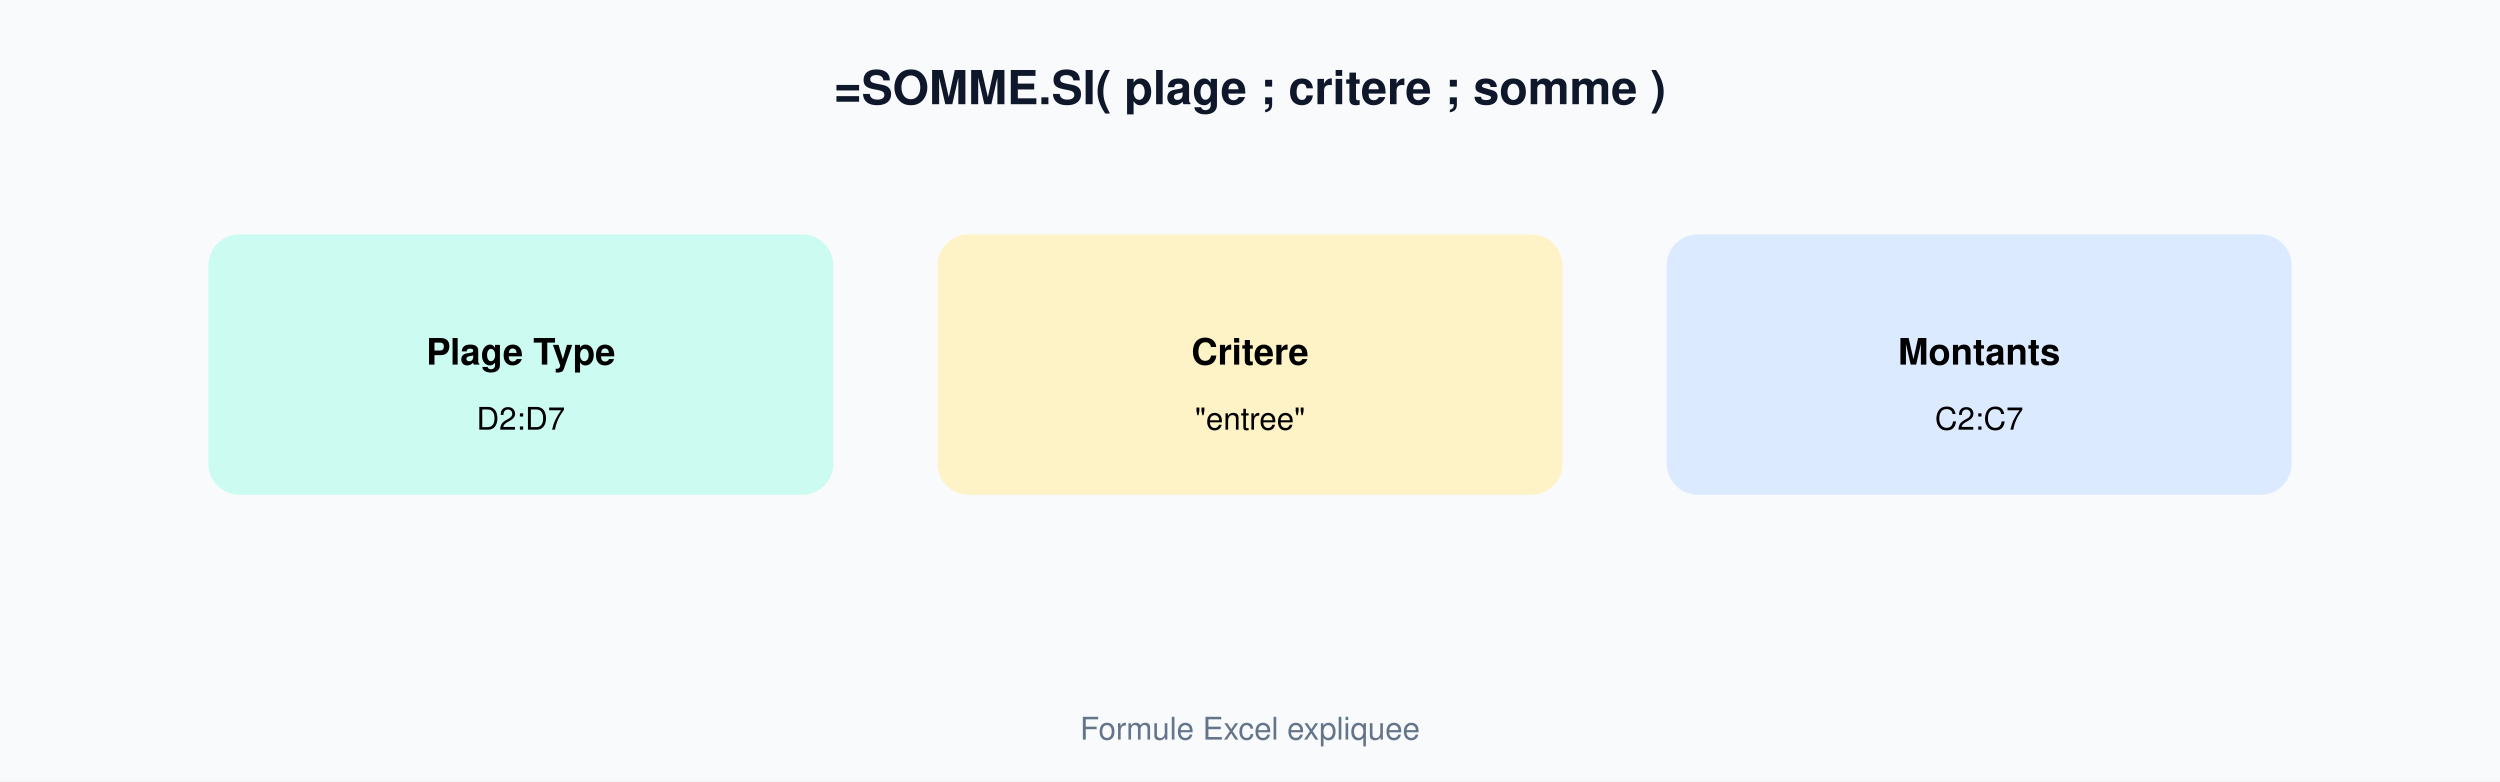
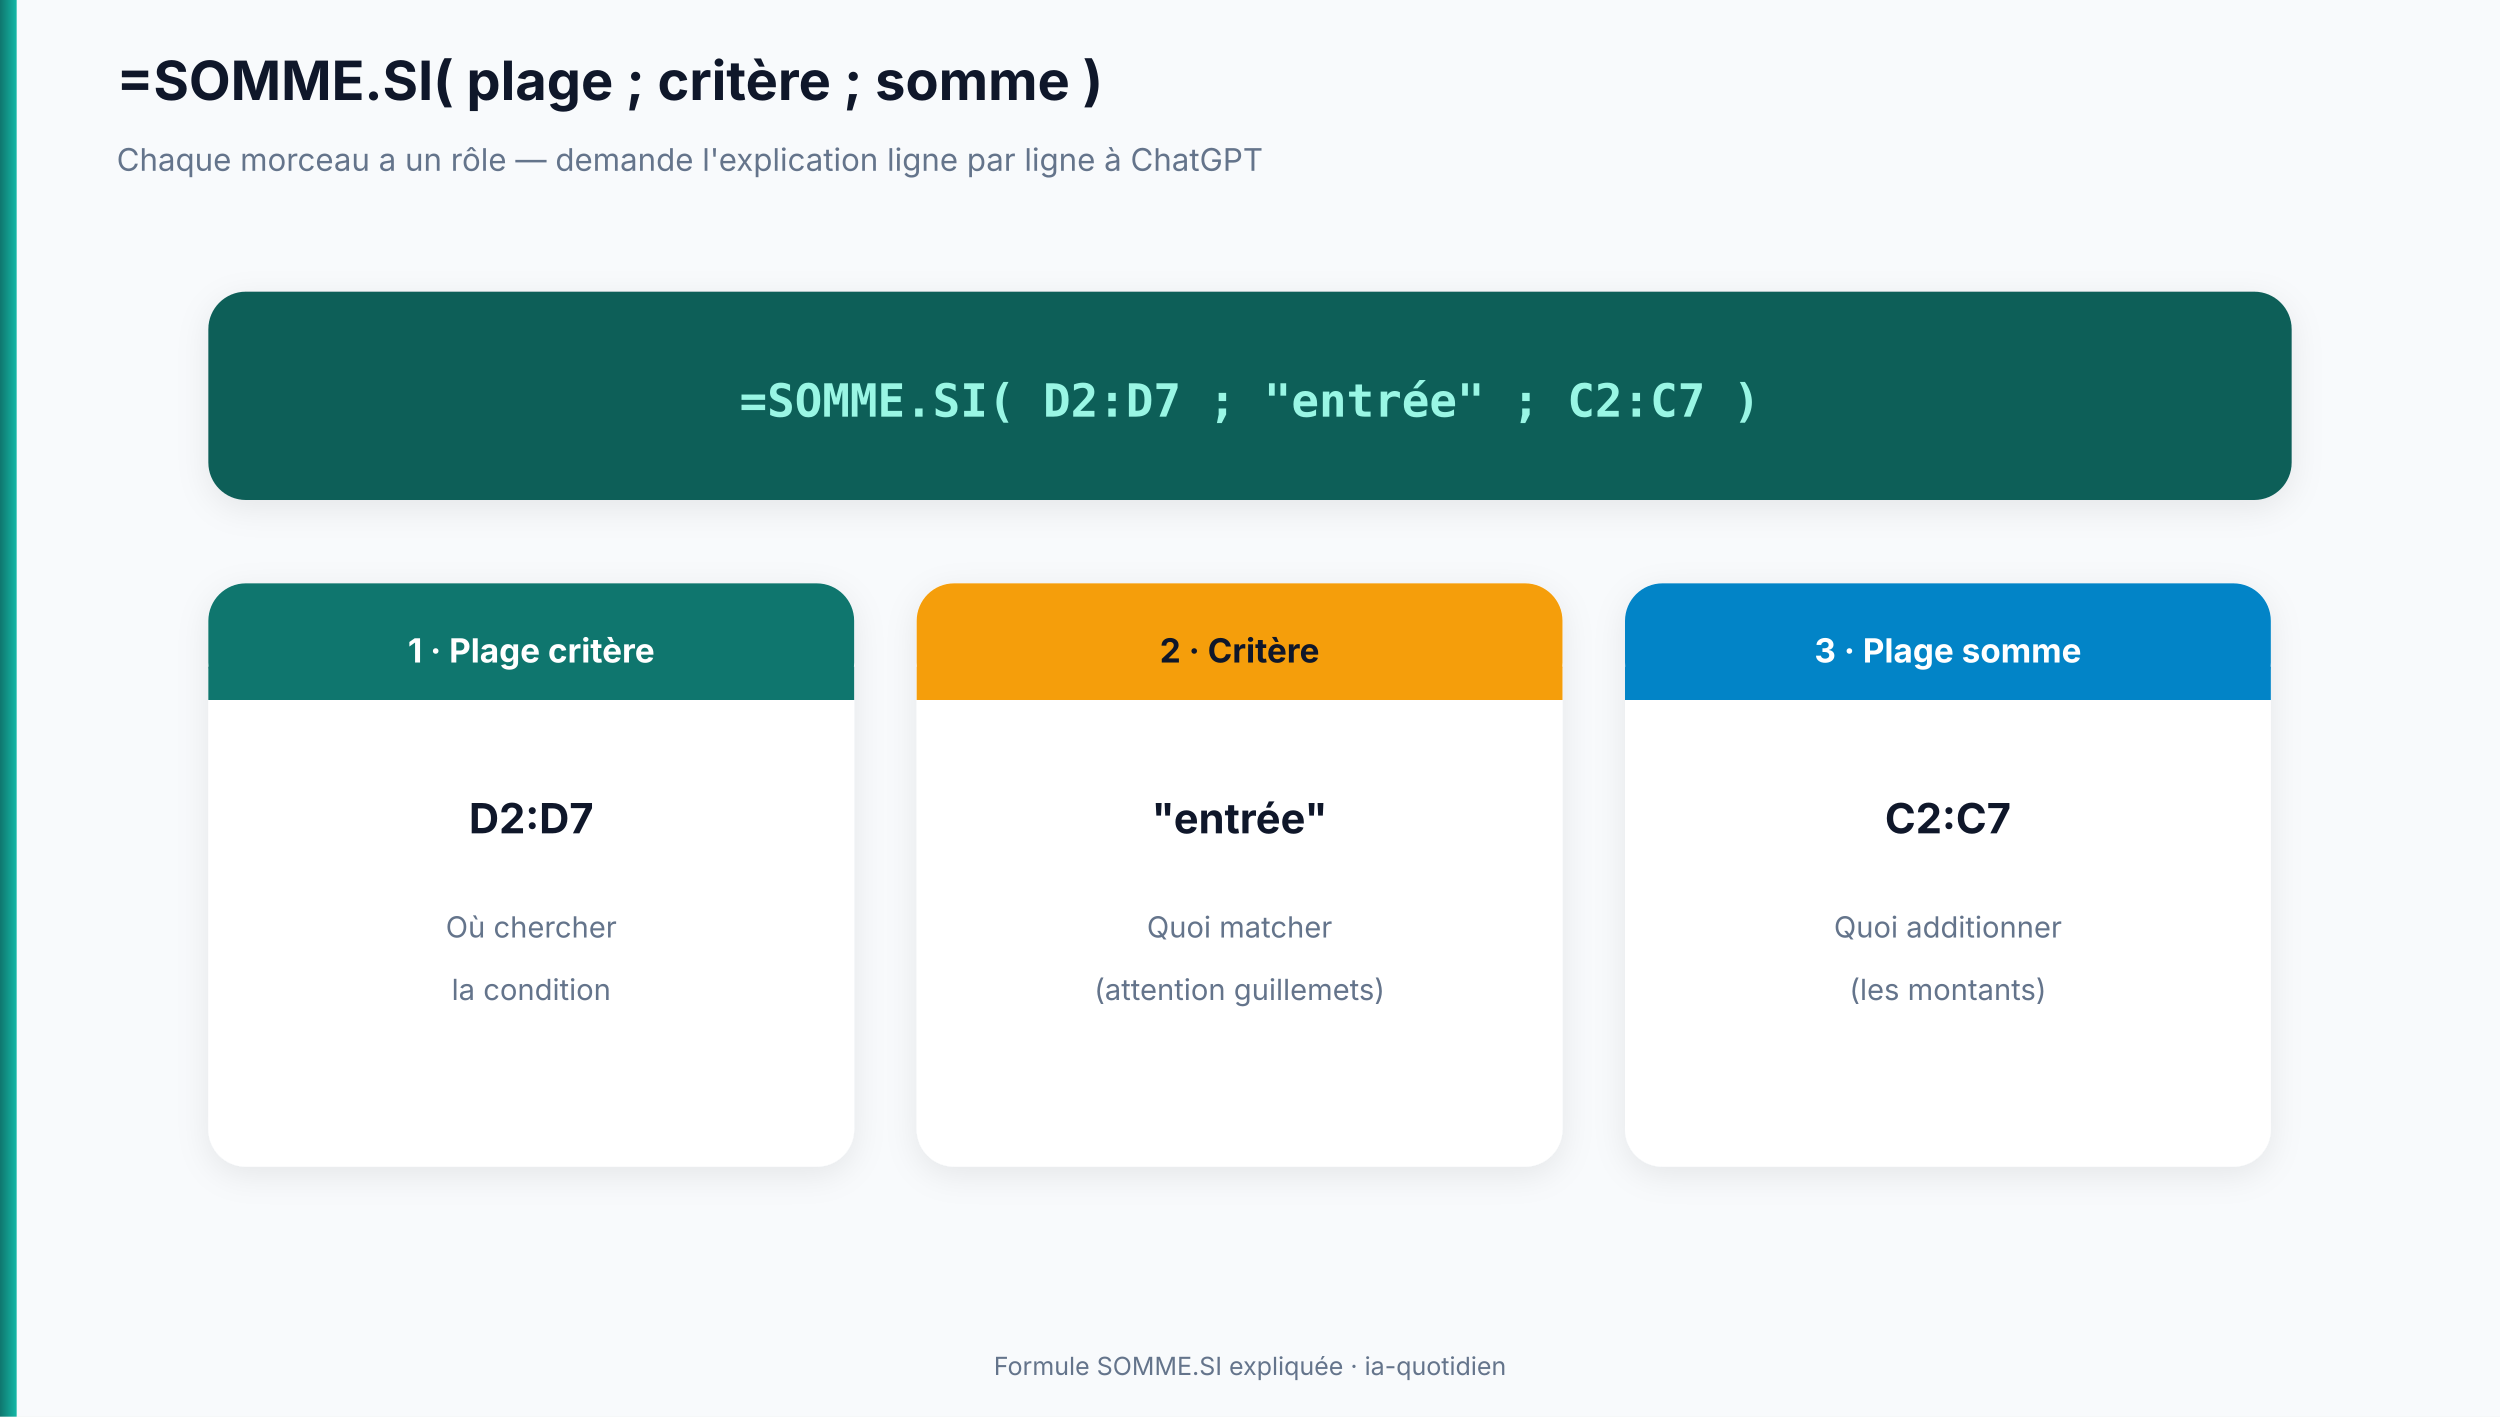
- <svg xmlns="http://www.w3.org/2000/svg" width="960" height="300" viewBox="0 0 960 300" role="img" aria-labelledby="t d">
-   <rect width="960" height="300" fill="#F8FAFC" />
-   <text x="480" y="40" text-anchor="middle" font-family="Helvetica,Arial,sans-serif" font-size="18" font-weight="700" fill="#0F172A">=SOMME.SI( plage ; critere ; somme )</text>
-   <rect x="80" y="90" width="240" height="100" rx="12" fill="#CCFBF1" />
-   <text x="200" y="140" text-anchor="middle" font-family="Helvetica,Arial,sans-serif" font-size="14" font-weight="700">Plage Type</text>
-   <text x="200" y="165" text-anchor="middle" font-family="Helvetica,Arial,sans-serif" font-size="12">D2:D7</text>
-   <rect x="360" y="90" width="240" height="100" rx="12" fill="#FEF3C7" />
-   <text x="480" y="140" text-anchor="middle" font-family="Helvetica,Arial,sans-serif" font-size="14" font-weight="700">Critere</text>
-   <text x="480" y="165" text-anchor="middle" font-family="Helvetica,Arial,sans-serif" font-size="12">"entree"</text>
-   <rect x="640" y="90" width="240" height="100" rx="12" fill="#DBEAFE" />
-   <text x="760" y="140" text-anchor="middle" font-family="Helvetica,Arial,sans-serif" font-size="14" font-weight="700">Montants</text>
-   <text x="760" y="165" text-anchor="middle" font-family="Helvetica,Arial,sans-serif" font-size="12">C2:C7</text>
-   <text x="480" y="284" text-anchor="middle" font-family="Helvetica, Arial, sans-serif" font-size="12" fill="#64748B">Formule Excel expliquee</text>
+ <svg xmlns="http://www.w3.org/2000/svg" width="1200" height="680" viewBox="0 0 1200 680" role="img" aria-labelledby="t d">
+   <defs>
+     <filter id="s" x="-20%" y="-20%" width="140%" height="140%">
+       <feDropShadow dx="0" dy="4" stdDeviation="8" flood-color="#0F172A" flood-opacity="0.08" />
+     </filter>
+     <filter id="s2" x="-10%" y="-10%" width="130%" height="130%">
+       <feDropShadow dx="0" dy="2" stdDeviation="4" flood-color="#0F172A" flood-opacity="0.06" />
+     </filter>
+     <linearGradient id="gHead" x1="0" y1="0" x2="1" y2="0">
+       <stop offset="0%" stop-color="#0F766E" />
+       <stop offset="100%" stop-color="#14B8A6" />
+     </linearGradient>
+     <linearGradient id="gSoft" x1="0" y1="0" x2="0" y2="1">
+       <stop offset="0%" stop-color="#F0FDFA" />
+       <stop offset="100%" stop-color="#F8FAFC" />
+     </linearGradient>
+     <marker id="arr" markerWidth="10" markerHeight="10" refX="8" refY="3" orient="auto">
+       <path d="M0,0 L8,3 L0,6 Z" fill="#94A3B8" />
+     </marker>
+     <marker id="arrT" markerWidth="10" markerHeight="10" refX="8" refY="3" orient="auto">
+       <path d="M0,0 L8,3 L0,6 Z" fill="#0F766E" />
+     </marker>
+   </defs>
+   <rect width="1200" height="680" fill="#F8FAFC" />
+   <rect x="0" y="0" width="8" height="680" fill="url(#gHead)" />
+   <text x="56" y="48" font-family="Inter, ui-sans-serif, system-ui, -apple-system, 'Segoe UI', sans-serif" font-size="26" font-weight="700" fill="#0F172A">=SOMME.SI( plage ; critère ; somme )</text>
+   <text x="56" y="82" font-family="Inter, ui-sans-serif, system-ui, -apple-system, 'Segoe UI', sans-serif" font-size="15" fill="#64748B">Chaque morceau a un rôle — demande l'explication ligne par ligne à ChatGPT</text>
+   <rect x="100" y="140" width="1000" height="100" rx="18" fill="#115E59" filter="url(#s)" />
+   <text x="600" y="200" text-anchor="middle" font-family="ui-monospace, SFMono-Regular, Menlo, Consolas, monospace" font-size="22" font-weight="700" fill="#99F6E4">=SOMME.SI( D2:D7 ; "entrée" ; C2:C7 )</text>
+   <rect x="100" y="280" width="310" height="280" rx="18" fill="#FFFFFF" filter="url(#s)" />
+   <rect x="100" y="280" width="310" height="56" rx="18" fill="#0F766E" />
+   <rect x="100" y="320" width="310" height="16" fill="#0F766E" />
+   <text x="255" y="318" text-anchor="middle" font-family="Inter, ui-sans-serif, system-ui, -apple-system, 'Segoe UI', sans-serif" font-size="16" font-weight="700" fill="#fff">1 · Plage critère</text>
+   <text x="255" y="400" text-anchor="middle" font-family="Inter, ui-sans-serif, system-ui, -apple-system, 'Segoe UI', sans-serif" font-size="20" font-weight="700" fill="#0F172A">D2:D7</text>
+   <text x="255" y="450" text-anchor="middle" font-family="Inter, ui-sans-serif, system-ui, -apple-system, 'Segoe UI', sans-serif" font-size="14" fill="#64748B">Où chercher</text>
+   <text x="255" y="480" text-anchor="middle" font-family="Inter, ui-sans-serif, system-ui, -apple-system, 'Segoe UI', sans-serif" font-size="14" fill="#64748B">la condition</text>
+   <rect x="440" y="280" width="310" height="280" rx="18" fill="#FFFFFF" filter="url(#s)" />
+   <rect x="440" y="280" width="310" height="56" rx="18" fill="#F59E0B" />
+   <rect x="440" y="320" width="310" height="16" fill="#F59E0B" />
+   <text x="595" y="318" text-anchor="middle" font-family="Inter, ui-sans-serif, system-ui, -apple-system, 'Segoe UI', sans-serif" font-size="16" font-weight="700" fill="#0F172A">2 · Critère</text>
+   <text x="595" y="400" text-anchor="middle" font-family="Inter, ui-sans-serif, system-ui, -apple-system, 'Segoe UI', sans-serif" font-size="20" font-weight="700" fill="#0F172A">"entrée"</text>
+   <text x="595" y="450" text-anchor="middle" font-family="Inter, ui-sans-serif, system-ui, -apple-system, 'Segoe UI', sans-serif" font-size="14" fill="#64748B">Quoi matcher</text>
+   <text x="595" y="480" text-anchor="middle" font-family="Inter, ui-sans-serif, system-ui, -apple-system, 'Segoe UI', sans-serif" font-size="14" fill="#64748B">(attention guillemets)</text>
+   <rect x="780" y="280" width="310" height="280" rx="18" fill="#FFFFFF" filter="url(#s)" />
+   <rect x="780" y="280" width="310" height="56" rx="18" fill="#0284C7" />
+   <rect x="780" y="320" width="310" height="16" fill="#0284C7" />
+   <text x="935" y="318" text-anchor="middle" font-family="Inter, ui-sans-serif, system-ui, -apple-system, 'Segoe UI', sans-serif" font-size="16" font-weight="700" fill="#fff">3 · Plage somme</text>
+   <text x="935" y="400" text-anchor="middle" font-family="Inter, ui-sans-serif, system-ui, -apple-system, 'Segoe UI', sans-serif" font-size="20" font-weight="700" fill="#0F172A">C2:C7</text>
+   <text x="935" y="450" text-anchor="middle" font-family="Inter, ui-sans-serif, system-ui, -apple-system, 'Segoe UI', sans-serif" font-size="14" fill="#64748B">Quoi additionner</text>
+   <text x="935" y="480" text-anchor="middle" font-family="Inter, ui-sans-serif, system-ui, -apple-system, 'Segoe UI', sans-serif" font-size="14" fill="#64748B">(les montants)</text>
+   <text x="600" y="660" text-anchor="middle" font-family="Inter, ui-sans-serif, system-ui, -apple-system, 'Segoe UI', sans-serif" font-size="12" fill="#64748B">Formule SOMME.SI expliquée · ia-quotidien</text>
</svg>
